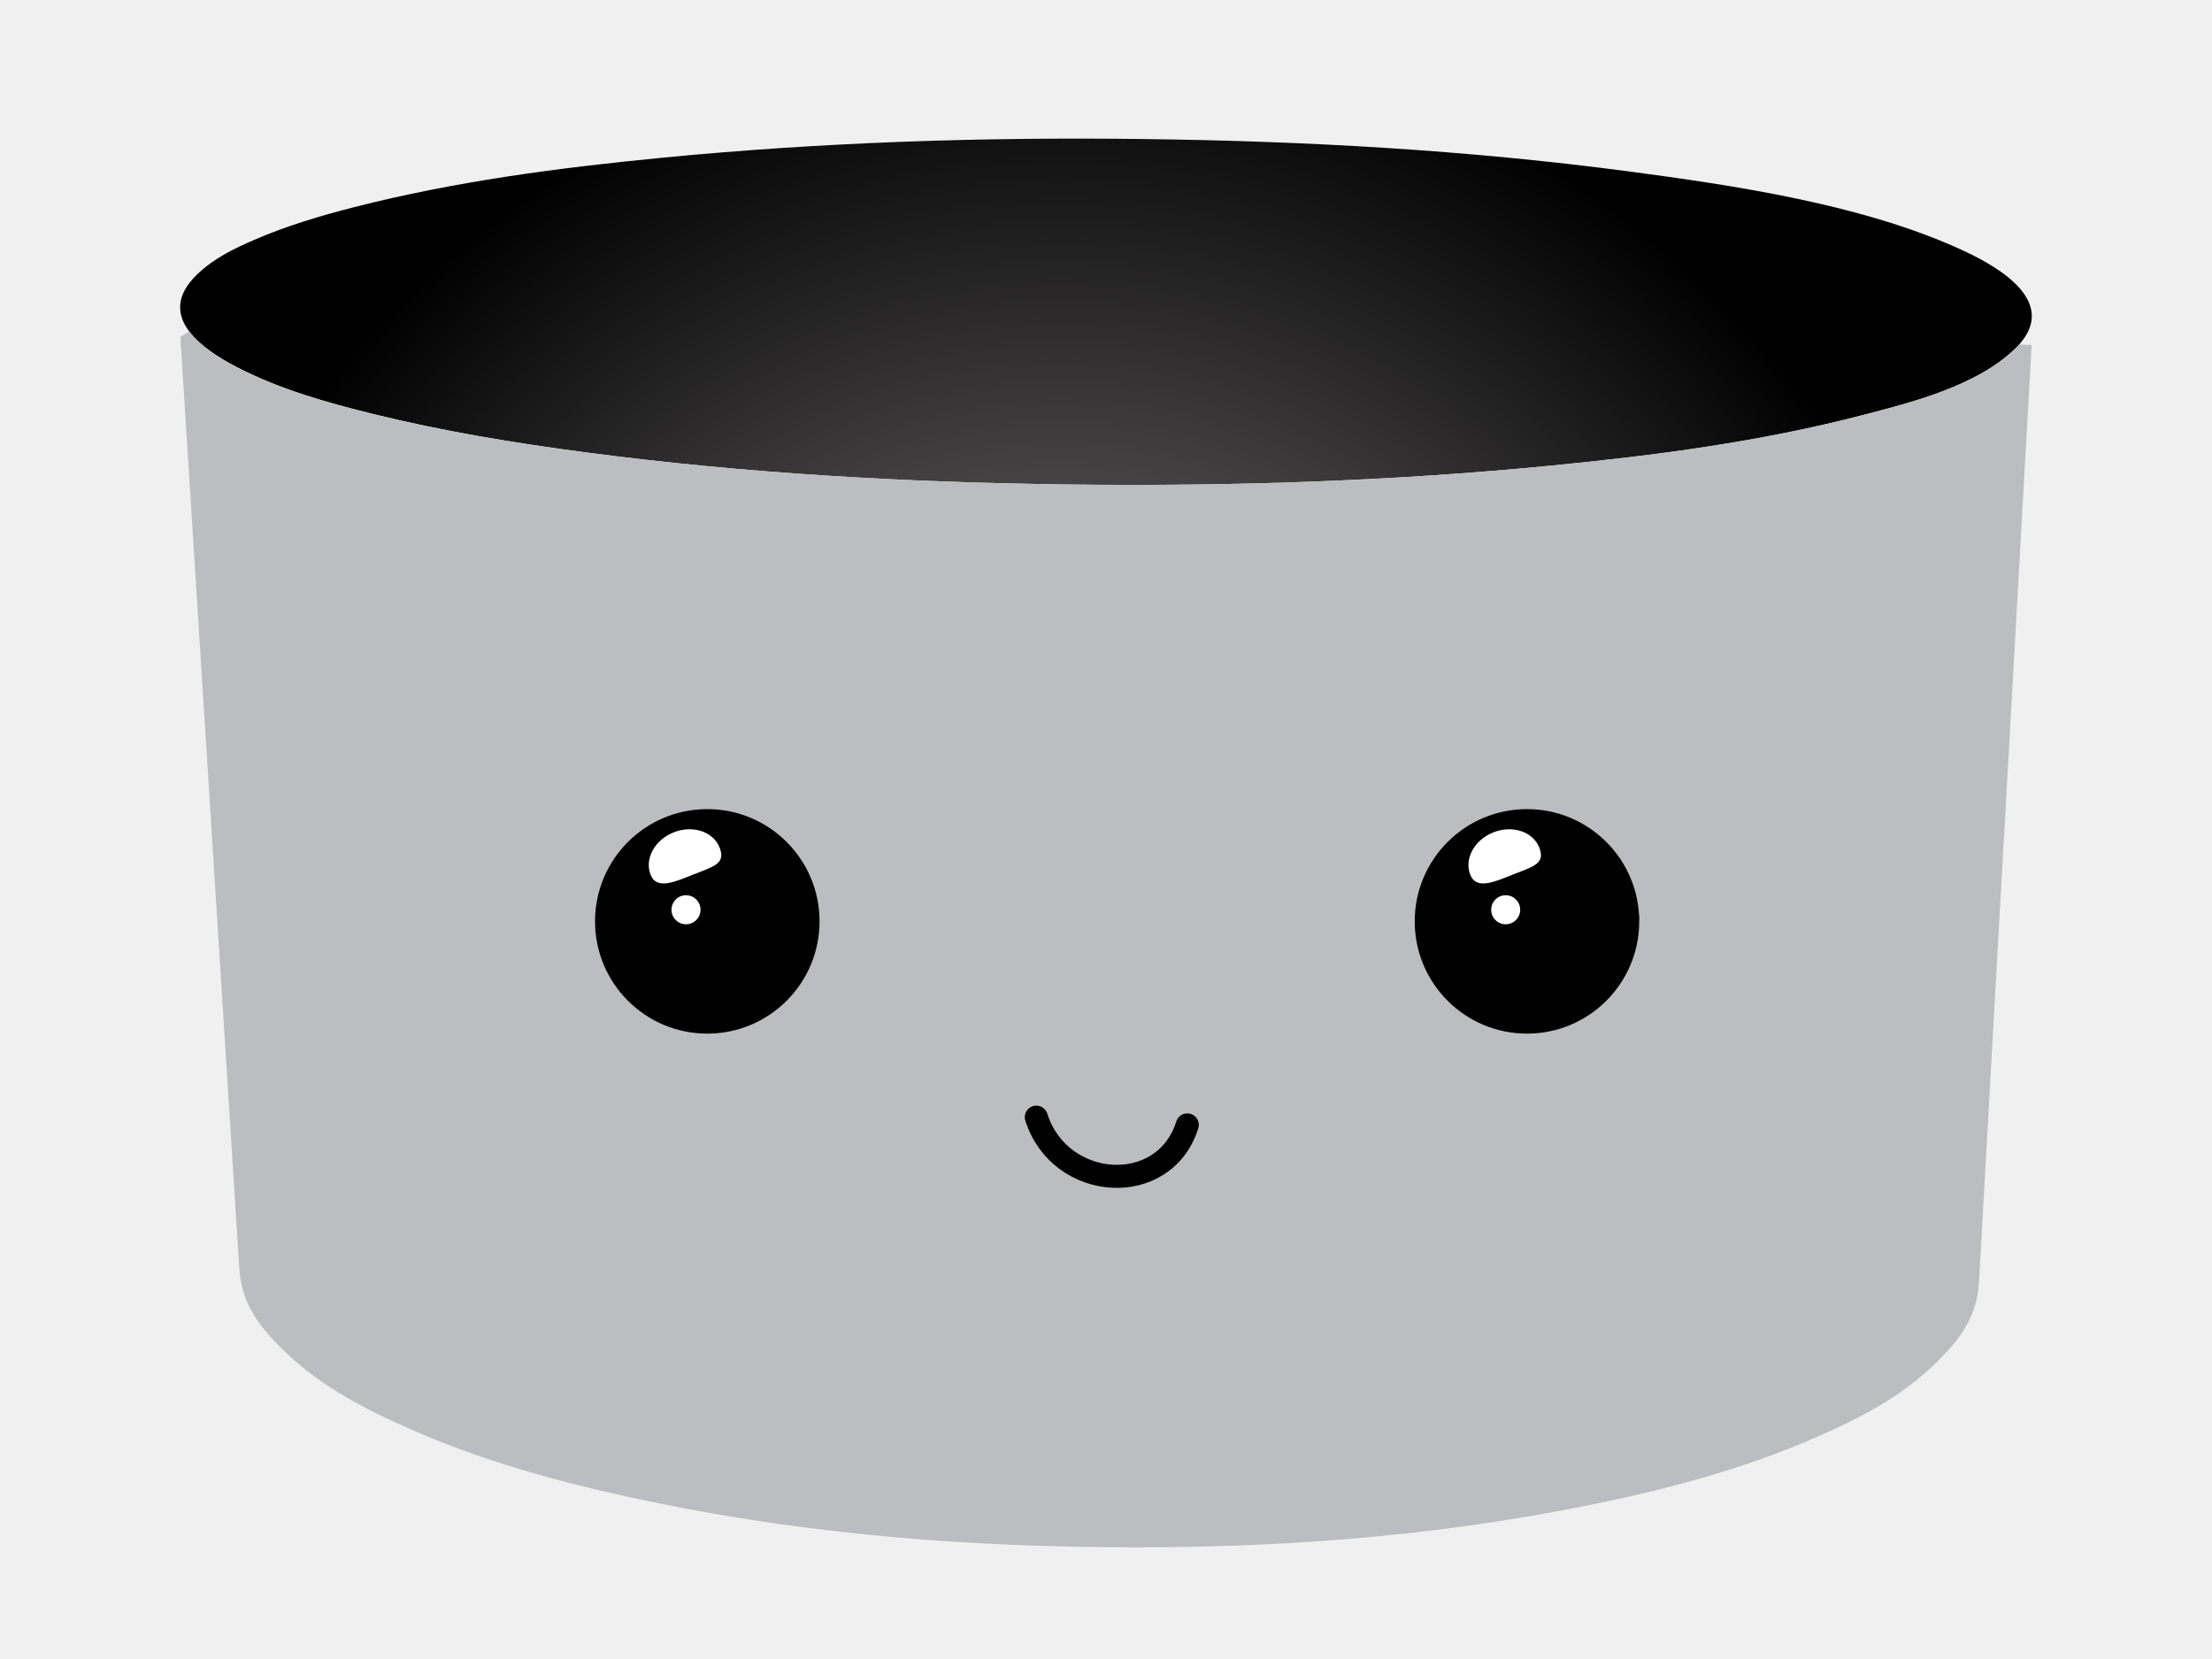
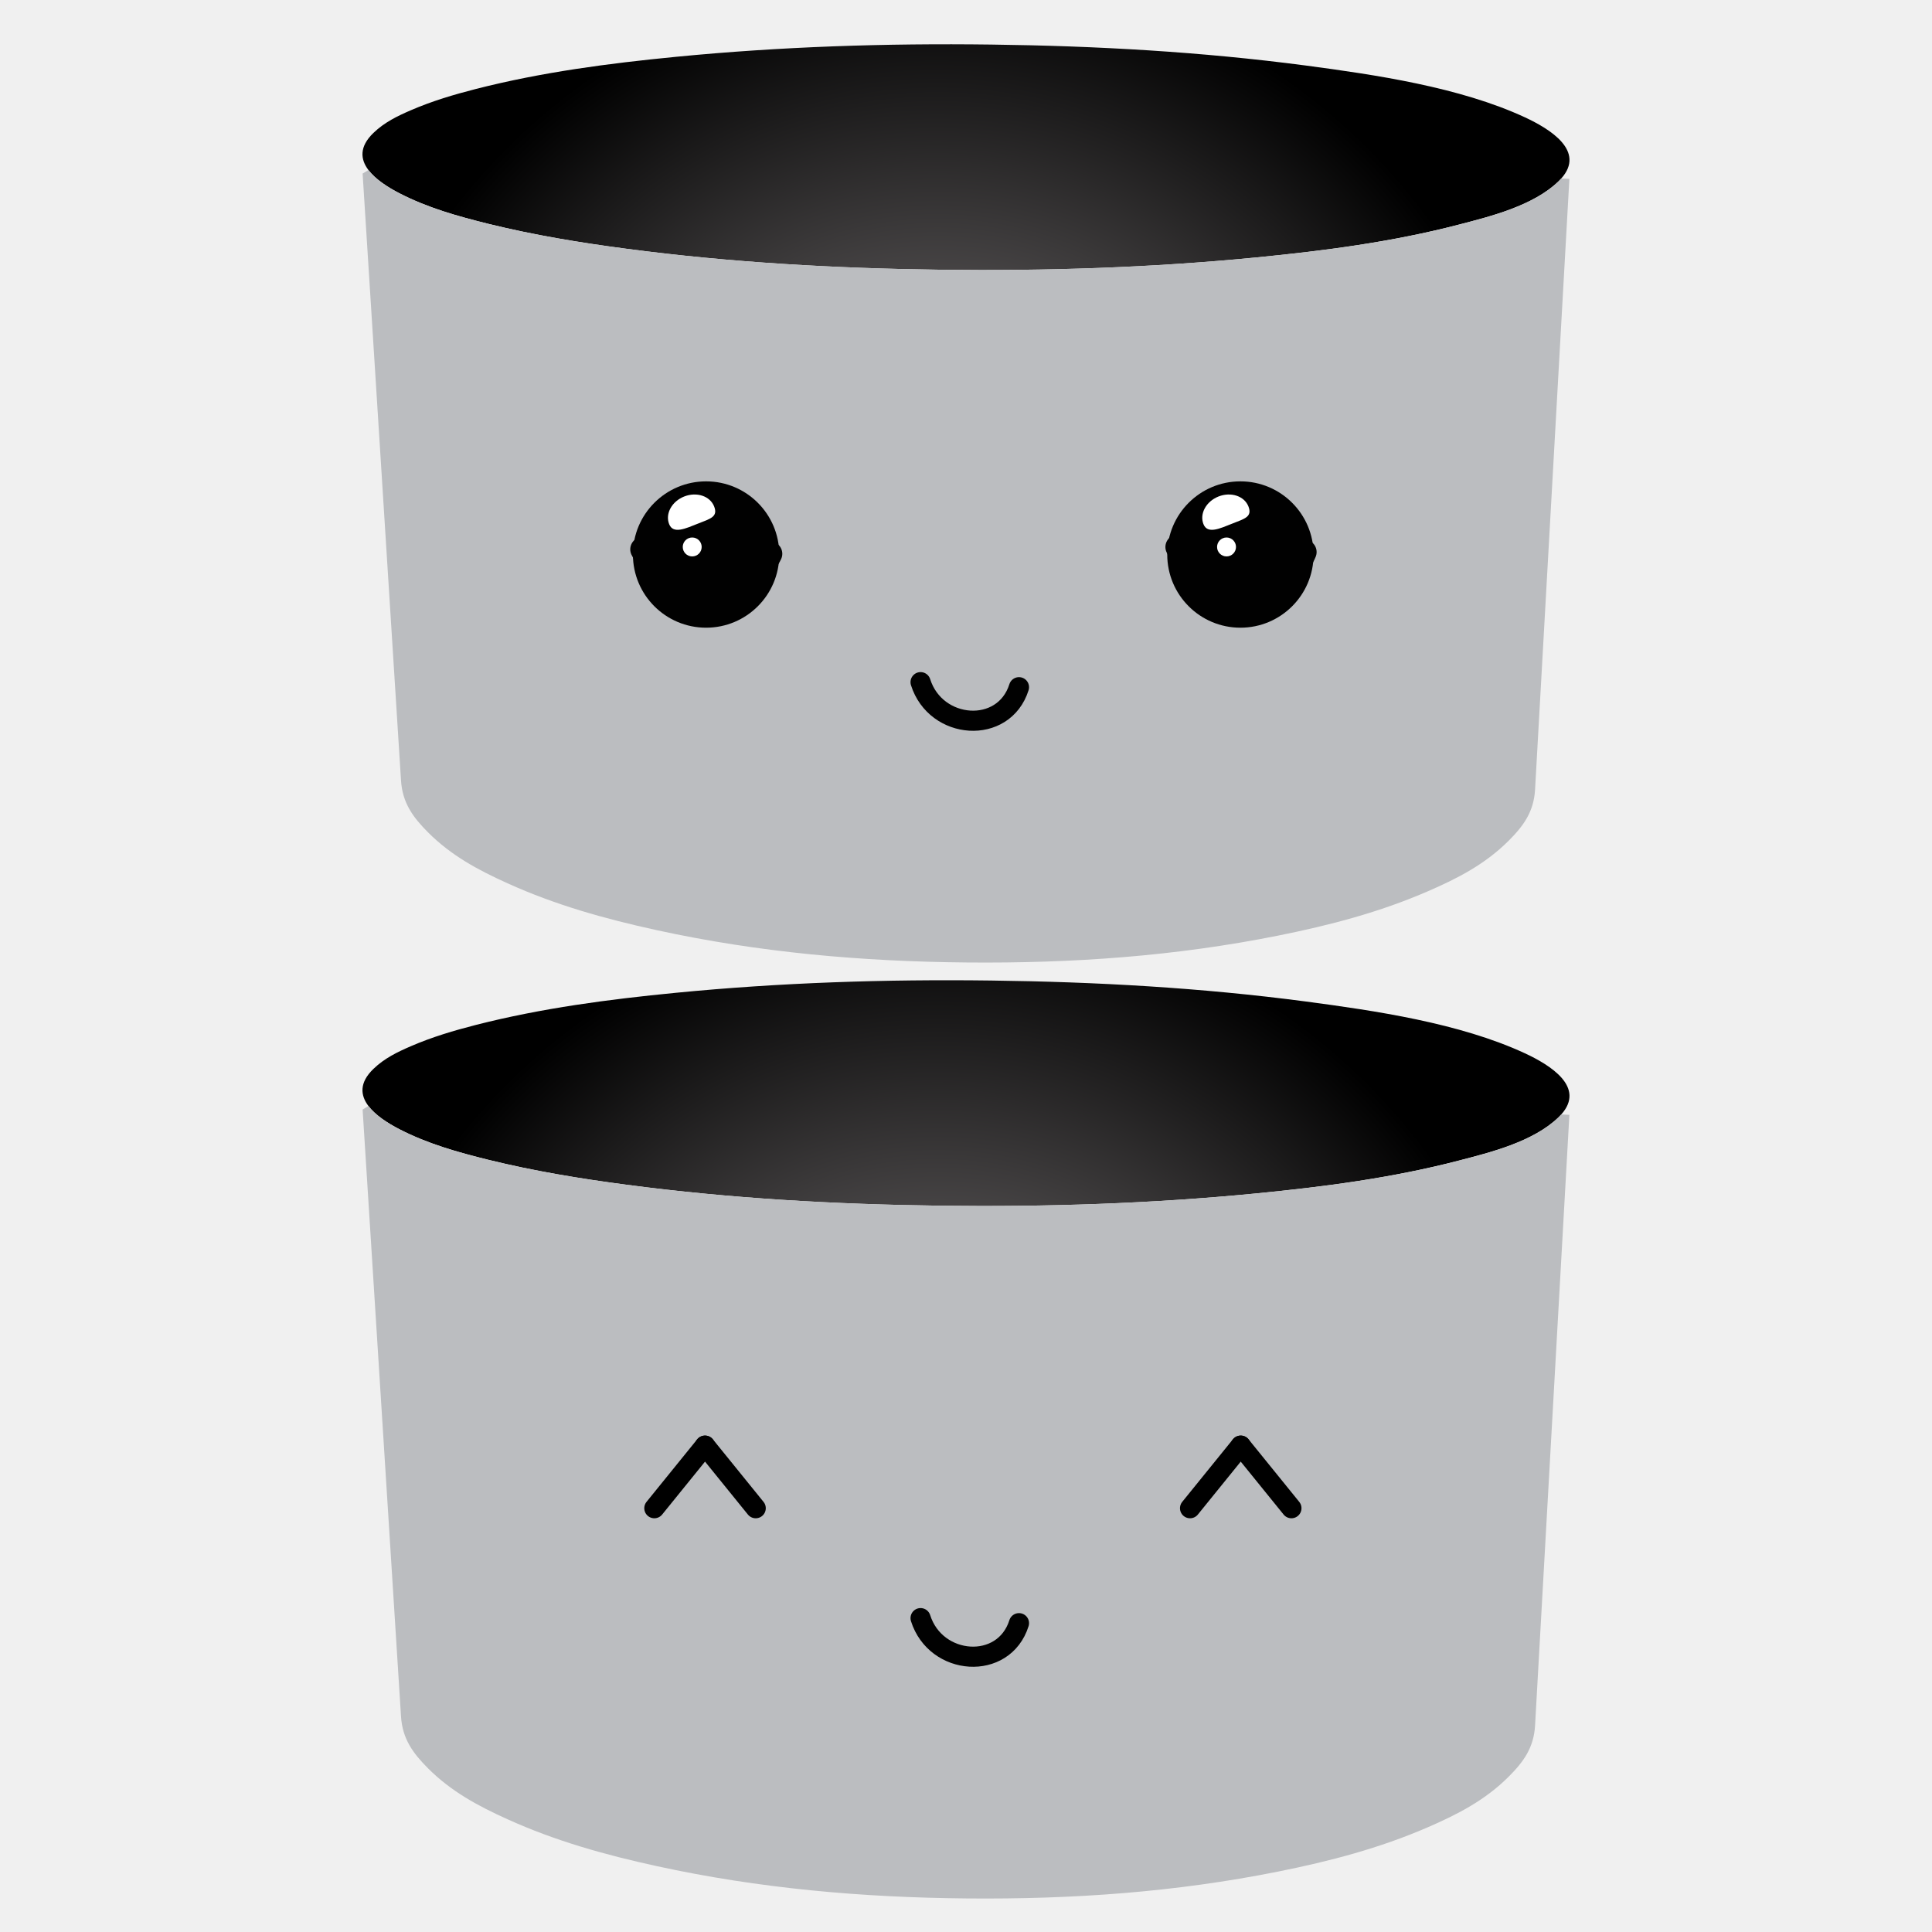
- <svg xmlns="http://www.w3.org/2000/svg" version="1.1" id="WelcomeLayer_1" x="0px" y="0px" width="576px" height="432px" viewBox="0 0 576 432" enable-background="new 0 0 576 432" xml:space="preserve">
+ <svg xmlns="http://www.w3.org/2000/svg" version="1.1" id="WelcomeLayer_1" x="0px" y="0px" width="576px" height="576px" viewBox="0 -72 576 576" enable-background="new 0 -72 576 576" xml:space="preserve">
  <g>
    <g id="XMLID_1_">
      <g id="body">
-         <radialGradient id="topHole_1_" cx="366.5" cy="-642.5" r="292.438" gradientTransform="matrix(1 0 0 -1 -90 -393)" gradientUnits="userSpaceOnUse">
+         <radialGradient id="topHole_2_" cx="387.416" cy="1177.475" r="218.255" gradientTransform="matrix(1 0 0 1 -108 -1077)" gradientUnits="userSpaceOnUse">
          <stop offset="0.316" style="stop-color:#575455" />
          <stop offset="0.834" style="stop-color:#000000" />
        </radialGradient>
-         <path id="topHole" fill="url(#topHole_1_)" d="M511.233,65.256c10.221,4.737,24.312,13.527,14.565,24.433     c-0.313,0.363-0.686,0.746-1.062,1.109c-10.12,9.838-27.337,14.071-39.795,17.317c-26.752,6.955-53.745,10.463-81.146,13.144     c-41.951,4.092-83.803,5.423-125.916,4.899c-42.073-0.544-83.823-2.863-125.573-8.387c-18.527-2.439-36.872-5.463-55.056-9.938     c-12.277-3.044-24.211-6.371-35.602-12.237c-4.637-2.399-9.536-5.544-12.358-9.273c-3.226-4.274-3.729-9.293,1.996-14.817     c4.415-4.253,9.516-6.713,14.979-9.072c8.467-3.669,17.196-6.249,26.086-8.527c26.308-6.693,52.858-10.181,79.751-12.801     c41.952-4.092,83.803-5.443,125.936-4.898c42.094,0.524,83.844,2.862,125.635,8.366C451.299,48.241,485.188,53.18,511.233,65.256     z" />
-         <path id="bucket" fill="#BBBDC0" d="M529.034,89.85c-4.576,81.303-9.133,162.626-13.709,243.951     c-0.504,8.869-4.597,14.514-10.584,20.482c-9.396,9.373-20.32,14.998-32.275,20.18c-19.292,8.365-39.17,13.566-59.729,17.68     c-41.271,8.271-82.331,11.127-124.323,10.744s-82.977-3.971-124.102-12.941c-20.482-4.477-40.278-10-59.45-18.688     c-11.753-5.301-22.538-11.088-31.812-20.398c-5.987-6.008-10.181-11.729-10.745-20.664     c-5.121-80.84-10.221-161.632-15.341-242.458l2.338-1.411c2.822,3.729,7.721,6.875,12.358,9.273     c11.39,5.866,23.324,9.193,35.602,12.237c18.184,4.476,36.529,7.5,55.056,9.938c41.75,5.524,83.5,7.842,125.573,8.387     c42.113,0.524,83.965-0.807,125.916-4.899c27.397-2.681,54.396-6.188,81.146-13.144c12.458-3.246,29.675-7.479,39.795-17.317     c0.383-0.363,0.745-0.746,1.068-1.109L529.034,89.85z" />
+         <path id="topHole" fill="url(#topHole_2_)" d="M454.604-37.034c7.629,3.536,18.145,10.096,10.87,18.236     c-0.233,0.27-0.512,0.557-0.792,0.827c-7.553,7.342-20.402,10.502-29.7,12.924c-19.966,5.191-40.111,7.809-60.562,9.81     c-31.31,3.054-62.545,4.047-93.975,3.656c-31.4-0.406-62.56-2.137-93.719-6.259c-13.827-1.82-27.519-4.077-41.09-7.417     c-9.163-2.272-18.069-4.755-26.571-9.133c-3.461-1.79-7.117-4.138-9.223-6.92c-2.408-3.19-2.783-6.936,1.49-11.059     c3.295-3.174,7.102-5.01,11.179-6.771c6.319-2.738,12.834-4.663,19.469-6.364c19.635-4.996,39.449-7.598,59.521-9.554     c31.31-3.054,62.544-4.062,93.99-3.655c31.416,0.392,62.575,2.136,93.765,6.244C409.873-49.732,435.165-46.046,454.604-37.034z" />
+         <path id="bucket" fill="#BBBDC0" d="M467.89-18.679c-3.416,60.679-6.816,121.374-10.231,182.068     c-0.377,6.62-3.431,10.832-7.899,15.287c-7.013,6.996-15.166,11.193-24.088,15.061c-14.398,6.244-29.234,10.125-44.577,13.195     c-30.803,6.173-61.446,8.304-92.786,8.019s-61.928-2.963-92.621-9.659c-15.286-3.341-30.061-7.463-44.369-13.947     c-8.772-3.957-16.821-8.275-23.742-15.224c-4.468-4.484-7.598-8.753-8.019-15.422c-3.822-60.333-7.628-120.629-11.45-180.953     l1.745-1.053c2.106,2.784,5.762,5.131,9.223,6.92c8.5,4.378,17.407,6.861,26.571,9.133c13.571,3.34,27.262,5.597,41.089,7.417     c31.159,4.123,62.318,5.853,93.719,6.259c31.43,0.391,62.665-0.602,93.975-3.656c20.447-2.001,40.598-4.618,60.562-9.81     c9.298-2.422,22.147-5.582,29.7-12.924c0.286-0.271,0.556-0.556,0.797-0.827L467.89-18.679z" />
      </g>
    </g>
-     <path id="introMouth" fill="none" stroke="#010101" stroke-width="6" stroke-linecap="round" stroke-linejoin="round" d="   M269.855,290.908c6.048,19.152,33.264,21.168,39.312,2.016" />
+     <path id="introMouth" fill="none" stroke="#010101" stroke-width="6" stroke-linecap="round" stroke-linejoin="round" d="   M274.456,131.377c4.514,14.294,24.826,15.798,29.34,1.504" />
    <g id="closedEyesWelcome">
-       <path fill="none" stroke="#010101" stroke-width="7.439" stroke-linecap="round" stroke-linejoin="round" d="M158.865,237.852    c7.81,16.828,42.958,18.604,50.768,1.771" />
-       <path fill="none" stroke="#010101" stroke-width="7.439" stroke-linecap="round" stroke-linejoin="round" d="M372.641,236.916    c7.766,19.152,42.684,21.168,50.438,2.016" />
+       <path fill="none" stroke="#010101" stroke-width="7.439" stroke-linecap="round" stroke-linejoin="round" d="M191.622,91.78    c5.829,12.559,32.061,13.885,37.889,1.322" />
+       <path fill="none" stroke="#010101" stroke-width="7.439" stroke-linecap="round" stroke-linejoin="round" d="M351.168,91.082    c5.797,14.294,31.857,15.798,37.644,1.504" />
    </g>
    <g id="happyWelcome">
-       <line fill="none" stroke="#000000" stroke-width="6" stroke-linecap="round" stroke-miterlimit="10" x1="163.5" y1="246.999" x2="183.75" y2="222.001" />
-       <line fill="none" stroke="#000000" stroke-width="6" stroke-linecap="round" stroke-miterlimit="10" x1="204" y1="246.999" x2="183.75" y2="222.001" />
-       <line fill="none" stroke="#000000" stroke-width="6" stroke-linecap="round" stroke-miterlimit="10" x1="377.5" y1="246.999" x2="397.75" y2="222.001" />
-       <line fill="none" stroke="#000000" stroke-width="6" stroke-linecap="round" stroke-miterlimit="10" x1="418" y1="246.999" x2="397.75" y2="222.001" />
+       <line fill="none" stroke="#000000" stroke-width="6" stroke-linecap="round" stroke-miterlimit="10" x1="195.081" y1="98.606" x2="210.194" y2="79.95" />
+       <line fill="none" stroke="#000000" stroke-width="6" stroke-linecap="round" stroke-miterlimit="10" x1="225.307" y1="98.606" x2="210.194" y2="79.95" />
+       <line fill="none" stroke="#000000" stroke-width="6" stroke-linecap="round" stroke-miterlimit="10" x1="354.795" y1="98.606" x2="369.908" y2="79.95" />
+       <line fill="none" stroke="#000000" stroke-width="6" stroke-linecap="round" stroke-miterlimit="10" x1="385.021" y1="98.606" x2="369.908" y2="79.95" />
    </g>
    <g id="openEyesWelcome">
      <g id="leftEyeFullWelcome">
-         <circle id="leftCircleWelcome" fill="#010101" cx="184.177" cy="239.922" r="29.231" />
+         <circle id="leftCircleWelcome" fill="#010101" cx="210.512" cy="93.325" r="21.815" />
        <g id="leftPupilWelcome">
-           <path id="bottomLeftWelcome" fill="#FFFFFF" d="M169.416,227.779c1.63,4.145,6.619,1.723,11.58-0.23      c4.961-1.957,8.017-2.705,6.384-6.85c-1.632-4.143-6.979-5.917-11.94-3.963C170.479,218.693,167.782,223.635,169.416,227.779z" />
-           <circle id="topLeftWelcome" fill="#FFFFFF" cx="178.634" cy="236.898" r="3.78" />
+           <path id="bottomLeftWelcome" fill="#FFFFFF" d="M199.496,84.262c1.217,3.093,4.94,1.286,8.643-0.172      c3.703-1.46,5.983-2.019,4.765-5.112c-1.218-3.092-5.208-4.416-8.911-2.958C200.289,77.481,198.276,81.169,199.496,84.262z" />
+           <circle id="topLeftWelcome" fill="#FFFFFF" cx="206.375" cy="91.068" r="2.821" />
        </g>
      </g>
      <g id="rightEyeFullWelcome">
-         <circle id="rightCircleWelcome" fill="#010101" cx="397.621" cy="239.922" r="29.231" />
+         <circle id="rightCircleWelcome" fill="#010101" cx="369.812" cy="93.325" r="21.815" />
        <g id="rightPupilWelcome">
-           <path id="bottomRightWelcome" fill="#FFFFFF" d="M382.855,227.779c1.634,4.145,6.613,1.723,11.57-0.23      c4.971-1.957,8.021-2.705,6.396-6.85c-1.645-4.143-6.979-5.917-11.938-3.963C383.923,218.693,381.222,223.635,382.855,227.779z" />
-           <circle id="topRightWelcome" fill="#FFFFFF" cx="392.077" cy="236.898" r="3.78" />
+           <path id="bottomRightWelcome" fill="#FFFFFF" d="M358.792,84.262c1.219,3.093,4.935,1.286,8.635-0.172      c3.71-1.46,5.986-2.019,4.773-5.112c-1.228-3.092-5.209-4.416-8.91-2.958C359.589,77.481,357.572,81.169,358.792,84.262z" />
+           <circle id="topRightWelcome" fill="#FFFFFF" cx="365.674" cy="91.068" r="2.821" />
        </g>
      </g>
    </g>
  </g>
+   <g>
+     <g id="XMLID_2_">
+       <g id="body_1_">
+         <radialGradient id="topHole_3_" cx="387.416" cy="1456.522" r="218.255" gradientTransform="matrix(1 0 0 1 -108 -1077)" gradientUnits="userSpaceOnUse">
+           <stop offset="0.316" style="stop-color:#575455" />
+           <stop offset="0.834" style="stop-color:#000000" />
+         </radialGradient>
+         <path id="topHole_1_" fill="url(#topHole_3_)" d="M454.604,242.013c7.629,3.536,18.145,10.097,10.87,18.236     c-0.233,0.271-0.512,0.557-0.792,0.827c-7.553,7.342-20.402,10.502-29.7,12.924c-19.966,5.191-40.111,7.81-60.562,9.81     c-31.31,3.055-62.545,4.048-93.975,3.657c-31.4-0.406-62.56-2.138-93.719-6.26c-13.827-1.82-27.519-4.077-41.09-7.417     c-9.163-2.272-18.069-4.755-26.571-9.134c-3.461-1.79-7.117-4.137-9.223-6.92c-2.408-3.19-2.783-6.937,1.49-11.059     c3.295-3.174,7.102-5.01,11.179-6.771c6.319-2.738,12.834-4.663,19.469-6.364c19.635-4.995,39.449-7.598,59.521-9.554     c31.31-3.054,62.544-4.062,93.99-3.655c31.416,0.392,62.575,2.136,93.765,6.244C409.873,229.314,435.165,233,454.604,242.013z" />
+         <path id="bucket_1_" fill="#BBBDC0" d="M467.89,260.368c-3.416,60.679-6.816,121.373-10.231,182.067     c-0.377,6.62-3.431,10.832-7.899,15.287c-7.013,6.995-15.166,11.193-24.088,15.061c-14.398,6.243-29.234,10.125-44.577,13.195     c-30.803,6.173-61.446,8.304-92.786,8.019c-31.34-0.286-61.928-2.964-92.621-9.659c-15.286-3.341-30.061-7.463-44.369-13.946     c-8.772-3.956-16.821-8.275-23.742-15.225c-4.468-4.483-7.598-8.753-8.019-15.422c-3.822-60.333-7.628-120.63-11.45-180.953     l1.745-1.053c2.106,2.783,5.762,5.131,9.223,6.92c8.5,4.379,17.407,6.861,26.571,9.134c13.571,3.34,27.262,5.597,41.089,7.417     c31.159,4.122,62.318,5.853,93.719,6.259c31.43,0.392,62.665-0.602,93.975-3.656c20.447-2,40.598-4.618,60.562-9.81     c9.298-2.422,22.147-5.581,29.7-12.924c0.286-0.271,0.556-0.557,0.797-0.827L467.89,260.368z" />
+       </g>
+     </g>
+     <path id="introMouth_1_" fill="none" stroke="#010101" stroke-width="6" stroke-linecap="round" stroke-linejoin="round" d="   M274.456,410.424c4.514,14.294,24.826,15.799,29.34,1.505" />
+     <g id="happyWelcome_1_">
+       <line fill="none" stroke="#000000" stroke-width="6" stroke-linecap="round" stroke-miterlimit="10" x1="195.081" y1="377.653" x2="210.194" y2="358.996" />
+       <line fill="none" stroke="#000000" stroke-width="6" stroke-linecap="round" stroke-miterlimit="10" x1="225.307" y1="377.653" x2="210.194" y2="358.996" />
+       <line fill="none" stroke="#000000" stroke-width="6" stroke-linecap="round" stroke-miterlimit="10" x1="354.795" y1="377.653" x2="369.908" y2="358.996" />
+       <line fill="none" stroke="#000000" stroke-width="6" stroke-linecap="round" stroke-miterlimit="10" x1="385.021" y1="377.653" x2="369.908" y2="358.996" />
+     </g>
+   </g>
</svg>
